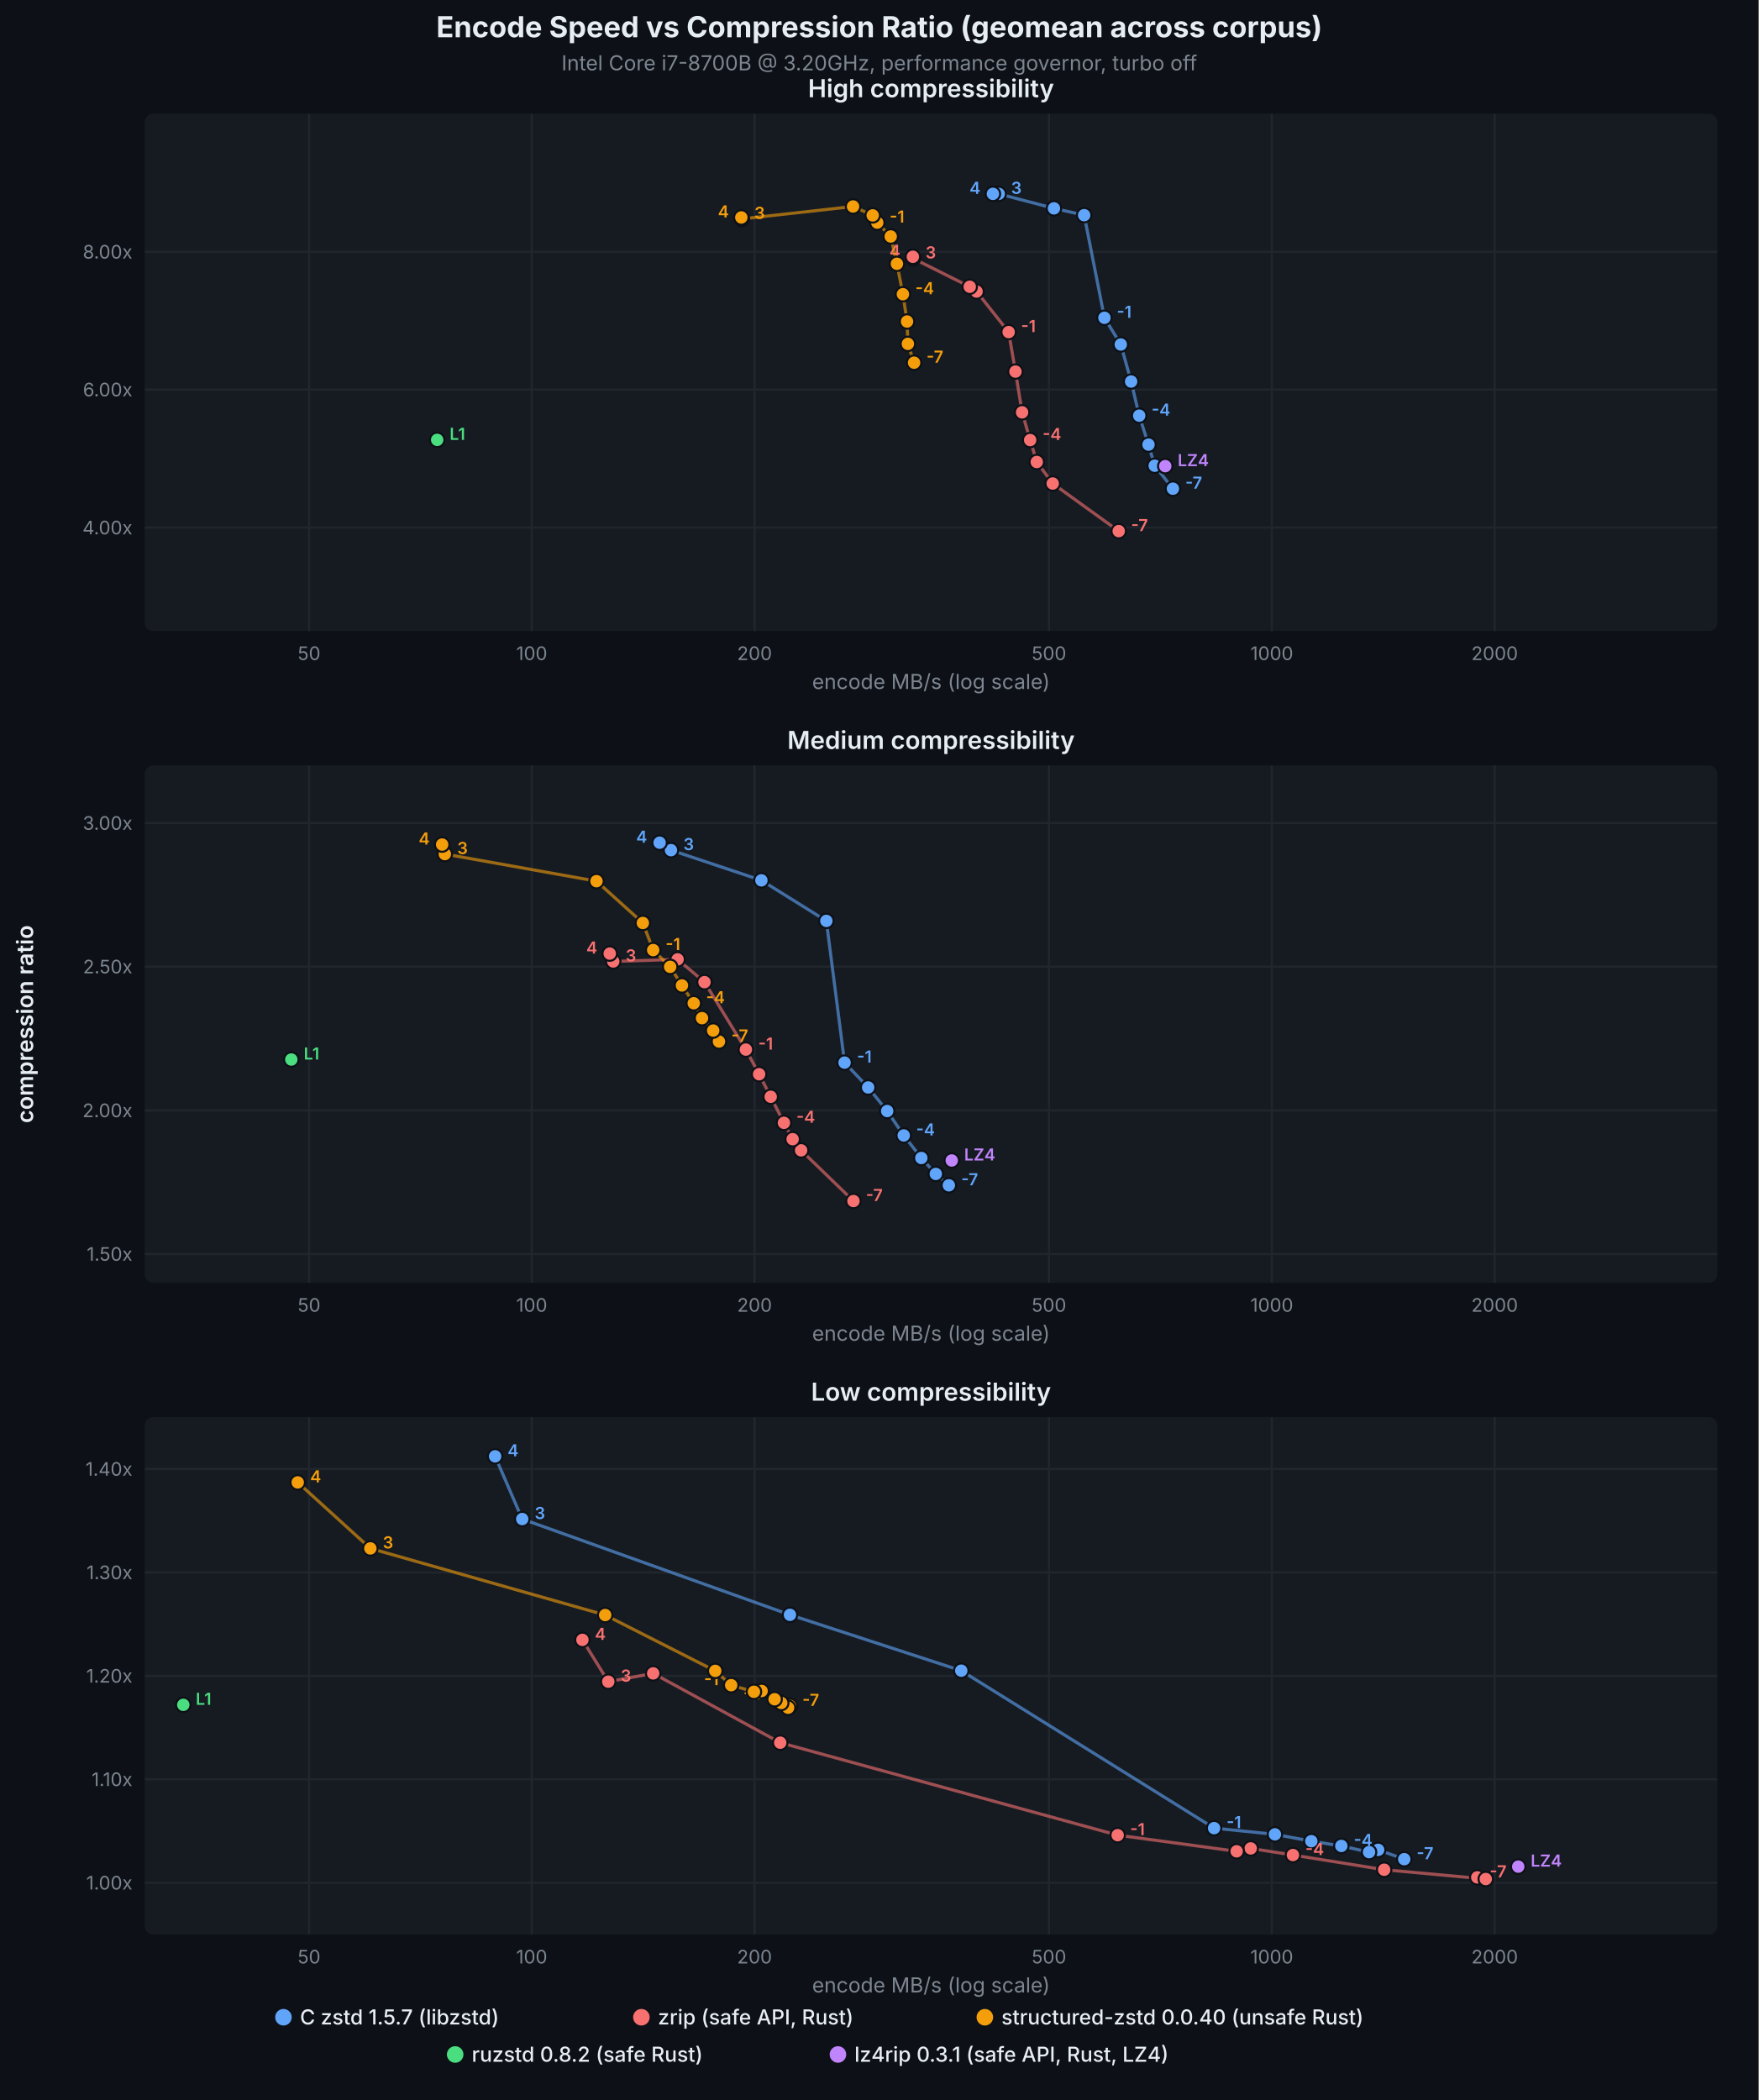
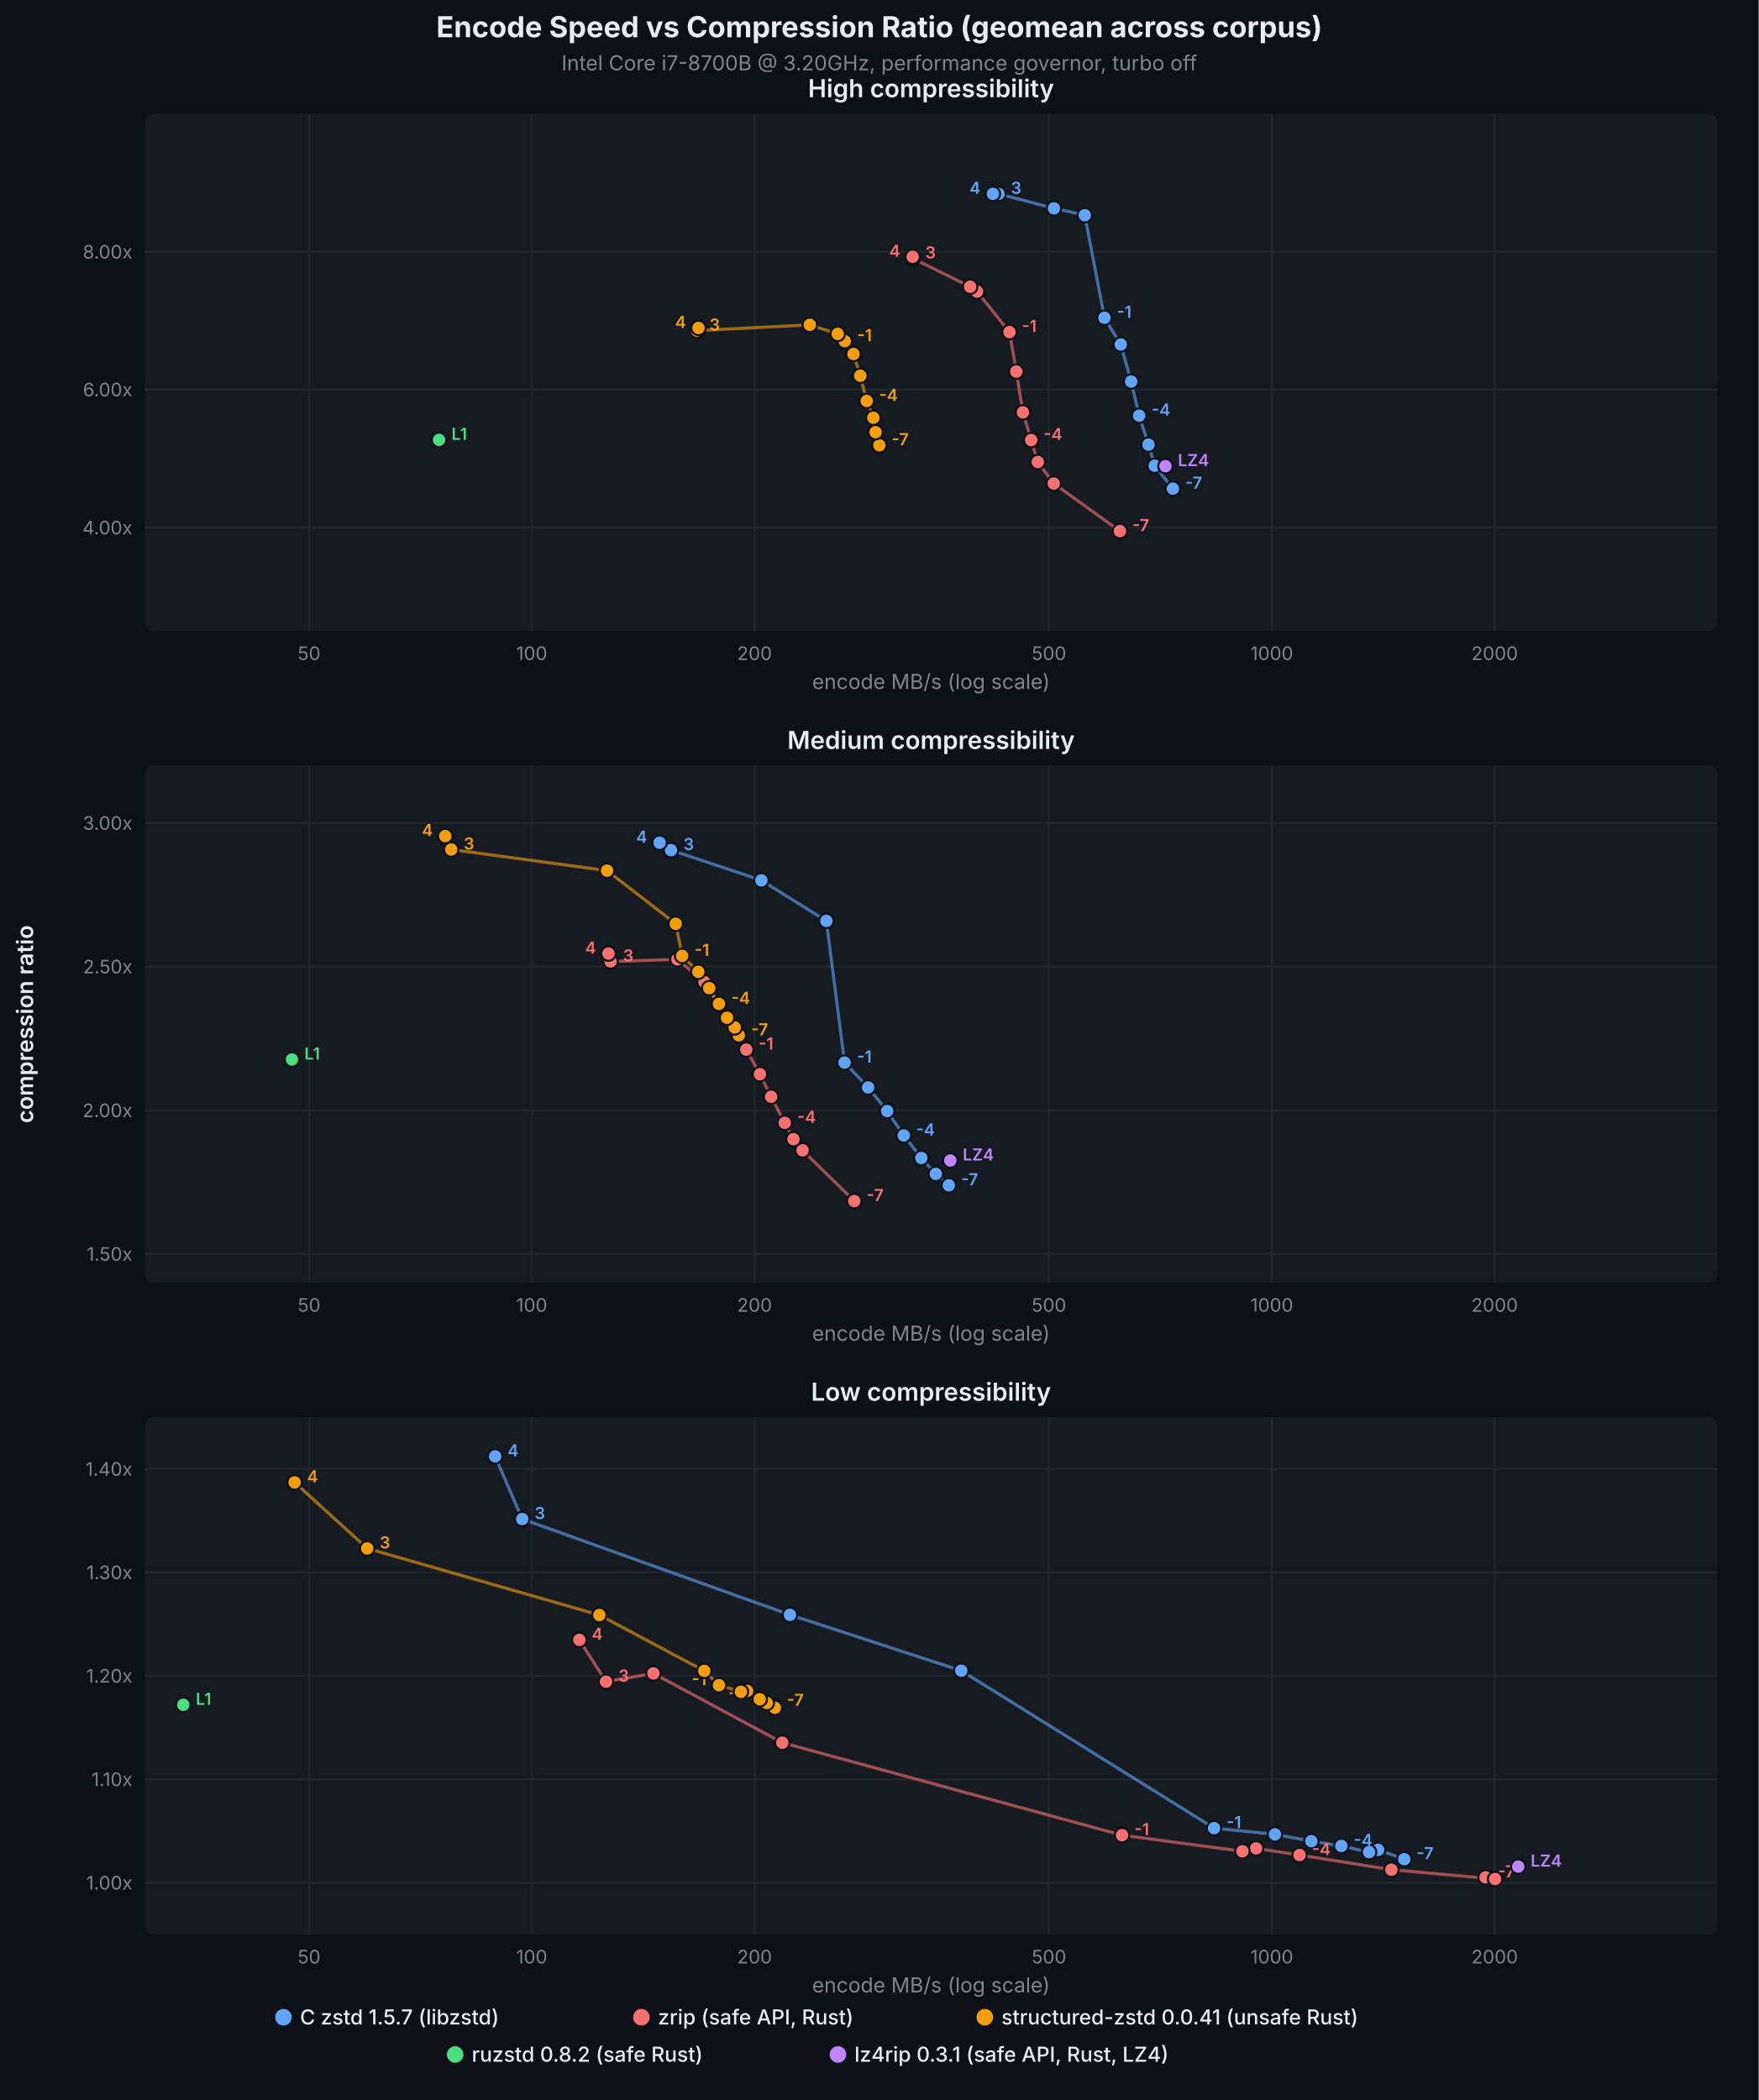
<svg xmlns="http://www.w3.org/2000/svg" viewBox="0 0 850 1015" font-family="system-ui, -apple-system, sans-serif">
  <rect width="850" height="1015" fill="#0d1117" />
  <text x="425.0" y="18" text-anchor="middle" fill="#e6edf3" font-size="14" font-weight="700">Encode Speed vs Compression Ratio (geomean across corpus)</text>
  <text x="425.0" y="34" text-anchor="middle" fill="#7d8590" font-size="10">Intel Core i7-8700B @ 3.20GHz, performance governor, turbo off</text>
  <rect x="70" y="55" width="760" height="250" fill="#161b22" rx="4" />
  <text x="450.0" y="47" text-anchor="middle" fill="#e6edf3" font-size="12" font-weight="600">High compressibility</text>
  <line x1="70" y1="255.0" x2="830" y2="255.0" stroke="#21262d" stroke-width="1" />
  <text x="64" y="255.0" text-anchor="end" dominant-baseline="middle" fill="#7d8590" font-size="9">4.00x</text>
  <line x1="70" y1="188.3" x2="830" y2="188.3" stroke="#21262d" stroke-width="1" />
  <text x="64" y="188.3" text-anchor="end" dominant-baseline="middle" fill="#7d8590" font-size="9">6.00x</text>
  <line x1="70" y1="121.7" x2="830" y2="121.7" stroke="#21262d" stroke-width="1" />
  <text x="64" y="121.7" text-anchor="end" dominant-baseline="middle" fill="#7d8590" font-size="9">8.00x</text>
  <line x1="149.4" y1="55" x2="149.4" y2="305" stroke="#21262d" stroke-width="1" />
  <text x="149.4" y="319" text-anchor="middle" fill="#7d8590" font-size="9">50</text>
  <line x1="257.0" y1="55" x2="257.0" y2="305" stroke="#21262d" stroke-width="1" />
  <text x="257.0" y="319" text-anchor="middle" fill="#7d8590" font-size="9">100</text>
  <line x1="364.7" y1="55" x2="364.7" y2="305" stroke="#21262d" stroke-width="1" />
  <text x="364.7" y="319" text-anchor="middle" fill="#7d8590" font-size="9">200</text>
  <line x1="507.0" y1="55" x2="507.0" y2="305" stroke="#21262d" stroke-width="1" />
  <text x="507.0" y="319" text-anchor="middle" fill="#7d8590" font-size="9">500</text>
  <line x1="614.7" y1="55" x2="614.7" y2="305" stroke="#21262d" stroke-width="1" />
  <text x="614.7" y="319" text-anchor="middle" fill="#7d8590" font-size="9">1000</text>
  <line x1="722.4" y1="55" x2="722.4" y2="305" stroke="#21262d" stroke-width="1" />
  <text x="722.4" y="319" text-anchor="middle" fill="#7d8590" font-size="9">2000</text>
  <text x="450.0" y="333" text-anchor="middle" fill="#7d8590" font-size="10">encode MB/s (log scale)</text>
-   <path d="M566.9,236.2L558.1,225.1L555.1,214.9L550.6,200.9L546.7,184.4L541.7,166.5L533.8,153.6L524.0,104.0L509.4,100.7L482.7,93.7L479.9,93.7" fill="none" stroke="#60a5fa" stroke-width="1.5" stroke-opacity="0.6" />
+   <path d="M566.9,236.2L558.1,225.1L555.1,214.9L550.6,200.9L546.7,184.4L541.7,166.5L533.8,153.6L524.3,104.0L509.4,100.7L482.6,93.7L479.9,93.7" fill="none" stroke="#60a5fa" stroke-width="1.5" stroke-opacity="0.6" />
  <circle cx="566.9" cy="236.2" r="3.5" fill="#60a5fa" stroke="#0d1117" stroke-width="1" />
  <text x="572.9" y="236.2" text-anchor="start" fill="#60a5fa" font-size="8" font-weight="600">-7</text>
  <circle cx="558.1" cy="225.1" r="3.5" fill="#60a5fa" stroke="#0d1117" stroke-width="1" />
  <circle cx="555.1" cy="214.9" r="3.5" fill="#60a5fa" stroke="#0d1117" stroke-width="1" />
  <circle cx="550.6" cy="200.9" r="3.5" fill="#60a5fa" stroke="#0d1117" stroke-width="1" />
  <text x="556.6" y="200.9" text-anchor="start" fill="#60a5fa" font-size="8" font-weight="600">-4</text>
  <circle cx="546.7" cy="184.4" r="3.5" fill="#60a5fa" stroke="#0d1117" stroke-width="1" />
  <circle cx="541.7" cy="166.5" r="3.5" fill="#60a5fa" stroke="#0d1117" stroke-width="1" />
  <circle cx="533.8" cy="153.6" r="3.5" fill="#60a5fa" stroke="#0d1117" stroke-width="1" />
  <text x="539.8" y="153.6" text-anchor="start" fill="#60a5fa" font-size="8" font-weight="600">-1</text>
-   <circle cx="524.0" cy="104.0" r="3.5" fill="#60a5fa" stroke="#0d1117" stroke-width="1" />
+   <circle cx="524.3" cy="104.0" r="3.5" fill="#60a5fa" stroke="#0d1117" stroke-width="1" />
  <circle cx="509.4" cy="100.7" r="3.5" fill="#60a5fa" stroke="#0d1117" stroke-width="1" />
-   <circle cx="482.7" cy="93.7" r="3.5" fill="#60a5fa" stroke="#0d1117" stroke-width="1" />
-   <text x="488.7" y="93.7" text-anchor="start" fill="#60a5fa" font-size="8" font-weight="600">3</text>
+   <circle cx="482.6" cy="93.7" r="3.5" fill="#60a5fa" stroke="#0d1117" stroke-width="1" />
+   <text x="488.6" y="93.7" text-anchor="start" fill="#60a5fa" font-size="8" font-weight="600">3</text>
  <circle cx="479.9" cy="93.7" r="3.5" fill="#60a5fa" stroke="#0d1117" stroke-width="1" />
  <text x="473.9" y="93.7" text-anchor="end" fill="#60a5fa" font-size="8" font-weight="600">4</text>
-   <path d="M540.7,256.7L508.8,233.7L501.1,223.3L497.9,212.7L494.0,199.3L490.8,179.6L487.5,160.5L472.0,140.9L468.7,138.6L441.3,124.9L441.2,124.1" fill="none" stroke="#f87171" stroke-width="1.5" stroke-opacity="0.6" />
-   <circle cx="540.7" cy="256.7" r="3.5" fill="#f87171" stroke="#0d1117" stroke-width="1" />
-   <text x="546.7" y="256.7" text-anchor="start" fill="#f87171" font-size="8" font-weight="600">-7</text>
-   <circle cx="508.8" cy="233.7" r="3.5" fill="#f87171" stroke="#0d1117" stroke-width="1" />
-   <circle cx="501.1" cy="223.3" r="3.5" fill="#f87171" stroke="#0d1117" stroke-width="1" />
-   <circle cx="497.9" cy="212.7" r="3.5" fill="#f87171" stroke="#0d1117" stroke-width="1" />
-   <text x="503.9" y="212.7" text-anchor="start" fill="#f87171" font-size="8" font-weight="600">-4</text>
-   <circle cx="494.0" cy="199.3" r="3.5" fill="#f87171" stroke="#0d1117" stroke-width="1" />
-   <circle cx="490.8" cy="179.6" r="3.5" fill="#f87171" stroke="#0d1117" stroke-width="1" />
-   <circle cx="487.5" cy="160.5" r="3.5" fill="#f87171" stroke="#0d1117" stroke-width="1" />
-   <text x="493.5" y="160.5" text-anchor="start" fill="#f87171" font-size="8" font-weight="600">-1</text>
-   <circle cx="472.0" cy="140.9" r="3.5" fill="#f87171" stroke="#0d1117" stroke-width="1" />
-   <circle cx="468.7" cy="138.6" r="3.5" fill="#f87171" stroke="#0d1117" stroke-width="1" />
-   <circle cx="441.3" cy="124.9" r="3.5" fill="#f87171" stroke="#0d1117" stroke-width="1" />
-   <text x="447.3" y="124.9" text-anchor="start" fill="#f87171" font-size="8" font-weight="600">3</text>
-   <circle cx="441.2" cy="124.1" r="3.5" fill="#f87171" stroke="#0d1117" stroke-width="1" />
-   <text x="435.2" y="124.1" text-anchor="end" fill="#f87171" font-size="8" font-weight="600">4</text>
-   <path d="M441.8,175.3L438.8,166.2L438.4,155.4L436.4,142.2L433.5,127.5L430.5,114.3L424.0,107.6L421.8,104.1L412.3,99.8L358.6,105.8L358.3,105.1" fill="none" stroke="#f59e0b" stroke-width="1.5" stroke-opacity="0.6" />
-   <circle cx="441.8" cy="175.3" r="3.5" fill="#f59e0b" stroke="#0d1117" stroke-width="1" />
-   <text x="447.8" y="175.3" text-anchor="start" fill="#f59e0b" font-size="8" font-weight="600">-7</text>
-   <circle cx="438.8" cy="166.2" r="3.5" fill="#f59e0b" stroke="#0d1117" stroke-width="1" />
-   <circle cx="438.4" cy="155.4" r="3.5" fill="#f59e0b" stroke="#0d1117" stroke-width="1" />
-   <circle cx="436.4" cy="142.2" r="3.5" fill="#f59e0b" stroke="#0d1117" stroke-width="1" />
-   <text x="442.4" y="142.2" text-anchor="start" fill="#f59e0b" font-size="8" font-weight="600">-4</text>
-   <circle cx="433.5" cy="127.5" r="3.5" fill="#f59e0b" stroke="#0d1117" stroke-width="1" />
-   <circle cx="430.5" cy="114.3" r="3.5" fill="#f59e0b" stroke="#0d1117" stroke-width="1" />
-   <circle cx="424.0" cy="107.6" r="3.5" fill="#f59e0b" stroke="#0d1117" stroke-width="1" />
-   <text x="430.0" y="107.6" text-anchor="start" fill="#f59e0b" font-size="8" font-weight="600">-1</text>
-   <circle cx="421.8" cy="104.1" r="3.5" fill="#f59e0b" stroke="#0d1117" stroke-width="1" />
-   <circle cx="412.3" cy="99.8" r="3.5" fill="#f59e0b" stroke="#0d1117" stroke-width="1" />
-   <circle cx="358.6" cy="105.8" r="3.5" fill="#f59e0b" stroke="#0d1117" stroke-width="1" />
-   <text x="364.6" y="105.8" text-anchor="start" fill="#f59e0b" font-size="8" font-weight="600">3</text>
-   <circle cx="358.3" cy="105.1" r="3.5" fill="#f59e0b" stroke="#0d1117" stroke-width="1" />
-   <text x="352.3" y="105.1" text-anchor="end" fill="#f59e0b" font-size="8" font-weight="600">4</text>
-   <circle cx="211.3" cy="212.6" r="3.5" fill="#4ade80" stroke="#0d1117" stroke-width="1" />
-   <text x="217.3" y="212.6" text-anchor="start" fill="#4ade80" font-size="8" font-weight="600">L1</text>
-   <circle cx="563.2" cy="225.3" r="3.5" fill="#c084fc" stroke="#0d1117" stroke-width="1" />
-   <text x="569.2" y="225.3" text-anchor="start" fill="#c084fc" font-size="8" font-weight="600">LZ4</text>
+   <path d="M541.3,256.7L509.3,233.7L501.6,223.3L498.4,212.7L494.4,199.3L491.2,179.6L487.9,160.5L472.2,140.9L468.9,138.6L441.2,124.9L441.1,124.1" fill="none" stroke="#f87171" stroke-width="1.5" stroke-opacity="0.6" />
+   <circle cx="541.3" cy="256.7" r="3.5" fill="#f87171" stroke="#0d1117" stroke-width="1" />
+   <text x="547.3" y="256.7" text-anchor="start" fill="#f87171" font-size="8" font-weight="600">-7</text>
+   <circle cx="509.3" cy="233.7" r="3.5" fill="#f87171" stroke="#0d1117" stroke-width="1" />
+   <circle cx="501.6" cy="223.3" r="3.5" fill="#f87171" stroke="#0d1117" stroke-width="1" />
+   <circle cx="498.4" cy="212.7" r="3.5" fill="#f87171" stroke="#0d1117" stroke-width="1" />
+   <text x="504.4" y="212.7" text-anchor="start" fill="#f87171" font-size="8" font-weight="600">-4</text>
+   <circle cx="494.4" cy="199.3" r="3.5" fill="#f87171" stroke="#0d1117" stroke-width="1" />
+   <circle cx="491.2" cy="179.6" r="3.5" fill="#f87171" stroke="#0d1117" stroke-width="1" />
+   <circle cx="487.9" cy="160.5" r="3.5" fill="#f87171" stroke="#0d1117" stroke-width="1" />
+   <text x="493.9" y="160.5" text-anchor="start" fill="#f87171" font-size="8" font-weight="600">-1</text>
+   <circle cx="472.2" cy="140.9" r="3.5" fill="#f87171" stroke="#0d1117" stroke-width="1" />
+   <circle cx="468.9" cy="138.6" r="3.5" fill="#f87171" stroke="#0d1117" stroke-width="1" />
+   <circle cx="441.2" cy="124.9" r="3.5" fill="#f87171" stroke="#0d1117" stroke-width="1" />
+   <text x="447.2" y="124.9" text-anchor="start" fill="#f87171" font-size="8" font-weight="600">3</text>
+   <circle cx="441.1" cy="124.1" r="3.5" fill="#f87171" stroke="#0d1117" stroke-width="1" />
+   <text x="435.1" y="124.1" text-anchor="end" fill="#f87171" font-size="8" font-weight="600">4</text>
+   <path d="M425.0,215.2L423.2,208.9L422.1,201.9L418.9,193.8L415.8,181.6L412.5,171.1L408.3,164.9L404.9,161.4L391.4,157.0L336.9,159.8L337.6,158.5" fill="none" stroke="#f59e0b" stroke-width="1.5" stroke-opacity="0.6" />
+   <circle cx="425.0" cy="215.2" r="3.5" fill="#f59e0b" stroke="#0d1117" stroke-width="1" />
+   <text x="431.0" y="215.2" text-anchor="start" fill="#f59e0b" font-size="8" font-weight="600">-7</text>
+   <circle cx="423.2" cy="208.9" r="3.5" fill="#f59e0b" stroke="#0d1117" stroke-width="1" />
+   <circle cx="422.1" cy="201.9" r="3.5" fill="#f59e0b" stroke="#0d1117" stroke-width="1" />
+   <circle cx="418.9" cy="193.8" r="3.5" fill="#f59e0b" stroke="#0d1117" stroke-width="1" />
+   <text x="424.9" y="193.8" text-anchor="start" fill="#f59e0b" font-size="8" font-weight="600">-4</text>
+   <circle cx="415.8" cy="181.6" r="3.5" fill="#f59e0b" stroke="#0d1117" stroke-width="1" />
+   <circle cx="412.5" cy="171.1" r="3.5" fill="#f59e0b" stroke="#0d1117" stroke-width="1" />
+   <circle cx="408.3" cy="164.9" r="3.5" fill="#f59e0b" stroke="#0d1117" stroke-width="1" />
+   <text x="414.3" y="164.9" text-anchor="start" fill="#f59e0b" font-size="8" font-weight="600">-1</text>
+   <circle cx="404.9" cy="161.4" r="3.5" fill="#f59e0b" stroke="#0d1117" stroke-width="1" />
+   <circle cx="391.4" cy="157.0" r="3.5" fill="#f59e0b" stroke="#0d1117" stroke-width="1" />
+   <circle cx="336.9" cy="159.8" r="3.5" fill="#f59e0b" stroke="#0d1117" stroke-width="1" />
+   <text x="342.9" y="159.8" text-anchor="start" fill="#f59e0b" font-size="8" font-weight="600">3</text>
+   <circle cx="337.6" cy="158.5" r="3.5" fill="#f59e0b" stroke="#0d1117" stroke-width="1" />
+   <text x="331.6" y="158.5" text-anchor="end" fill="#f59e0b" font-size="8" font-weight="600">4</text>
+   <circle cx="212.2" cy="212.6" r="3.5" fill="#4ade80" stroke="#0d1117" stroke-width="1" />
+   <text x="218.2" y="212.6" text-anchor="start" fill="#4ade80" font-size="8" font-weight="600">L1</text>
+   <circle cx="563.3" cy="225.3" r="3.5" fill="#c084fc" stroke="#0d1117" stroke-width="1" />
+   <text x="569.3" y="225.3" text-anchor="start" fill="#c084fc" font-size="8" font-weight="600">LZ4</text>
  <rect x="70" y="370" width="760" height="250" fill="#161b22" rx="4" />
  <text x="450.0" y="362" text-anchor="middle" fill="#e6edf3" font-size="12" font-weight="600">Medium compressibility</text>
  <line x1="70" y1="606.1" x2="830" y2="606.1" stroke="#21262d" stroke-width="1" />
  <text x="64" y="606.1" text-anchor="end" dominant-baseline="middle" fill="#7d8590" font-size="9">1.50x</text>
  <line x1="70" y1="536.7" x2="830" y2="536.7" stroke="#21262d" stroke-width="1" />
  <text x="64" y="536.7" text-anchor="end" dominant-baseline="middle" fill="#7d8590" font-size="9">2.00x</text>
  <line x1="70" y1="467.2" x2="830" y2="467.2" stroke="#21262d" stroke-width="1" />
  <text x="64" y="467.2" text-anchor="end" dominant-baseline="middle" fill="#7d8590" font-size="9">2.50x</text>
  <line x1="70" y1="397.8" x2="830" y2="397.8" stroke="#21262d" stroke-width="1" />
  <text x="64" y="397.8" text-anchor="end" dominant-baseline="middle" fill="#7d8590" font-size="9">3.00x</text>
  <line x1="149.4" y1="370" x2="149.4" y2="620" stroke="#21262d" stroke-width="1" />
  <text x="149.4" y="634" text-anchor="middle" fill="#7d8590" font-size="9">50</text>
  <line x1="257.0" y1="370" x2="257.0" y2="620" stroke="#21262d" stroke-width="1" />
  <text x="257.0" y="634" text-anchor="middle" fill="#7d8590" font-size="9">100</text>
  <line x1="364.7" y1="370" x2="364.7" y2="620" stroke="#21262d" stroke-width="1" />
  <text x="364.7" y="634" text-anchor="middle" fill="#7d8590" font-size="9">200</text>
  <line x1="507.0" y1="370" x2="507.0" y2="620" stroke="#21262d" stroke-width="1" />
  <text x="507.0" y="634" text-anchor="middle" fill="#7d8590" font-size="9">500</text>
  <line x1="614.7" y1="370" x2="614.7" y2="620" stroke="#21262d" stroke-width="1" />
  <text x="614.7" y="634" text-anchor="middle" fill="#7d8590" font-size="9">1000</text>
  <line x1="722.4" y1="370" x2="722.4" y2="620" stroke="#21262d" stroke-width="1" />
  <text x="722.4" y="634" text-anchor="middle" fill="#7d8590" font-size="9">2000</text>
  <text x="450.0" y="648" text-anchor="middle" fill="#7d8590" font-size="10">encode MB/s (log scale)</text>
  <path d="M458.6,572.9L452.3,567.4L445.3,559.7L436.8,548.8L428.8,537.0L419.6,525.6L408.2,513.6L399.4,445.1L368.0,425.5L324.3,410.9L318.8,407.3" fill="none" stroke="#60a5fa" stroke-width="1.5" stroke-opacity="0.6" />
  <circle cx="458.6" cy="572.9" r="3.5" fill="#60a5fa" stroke="#0d1117" stroke-width="1" />
  <text x="464.6" y="572.9" text-anchor="start" fill="#60a5fa" font-size="8" font-weight="600">-7</text>
  <circle cx="452.3" cy="567.4" r="3.5" fill="#60a5fa" stroke="#0d1117" stroke-width="1" />
  <circle cx="445.3" cy="559.7" r="3.5" fill="#60a5fa" stroke="#0d1117" stroke-width="1" />
  <circle cx="436.8" cy="548.8" r="3.5" fill="#60a5fa" stroke="#0d1117" stroke-width="1" />
  <text x="442.8" y="548.8" text-anchor="start" fill="#60a5fa" font-size="8" font-weight="600">-4</text>
  <circle cx="428.8" cy="537.0" r="3.5" fill="#60a5fa" stroke="#0d1117" stroke-width="1" />
  <circle cx="419.6" cy="525.6" r="3.5" fill="#60a5fa" stroke="#0d1117" stroke-width="1" />
  <circle cx="408.2" cy="513.6" r="3.5" fill="#60a5fa" stroke="#0d1117" stroke-width="1" />
  <text x="414.2" y="513.6" text-anchor="start" fill="#60a5fa" font-size="8" font-weight="600">-1</text>
  <circle cx="399.4" cy="445.1" r="3.5" fill="#60a5fa" stroke="#0d1117" stroke-width="1" />
  <circle cx="368.0" cy="425.5" r="3.5" fill="#60a5fa" stroke="#0d1117" stroke-width="1" />
  <circle cx="324.3" cy="410.9" r="3.5" fill="#60a5fa" stroke="#0d1117" stroke-width="1" />
  <text x="330.3" y="410.9" text-anchor="start" fill="#60a5fa" font-size="8" font-weight="600">3</text>
  <circle cx="318.8" cy="407.3" r="3.5" fill="#60a5fa" stroke="#0d1117" stroke-width="1" />
  <text x="312.8" y="407.3" text-anchor="end" fill="#60a5fa" font-size="8" font-weight="600">4</text>
-   <path d="M412.5,580.5L387.2,556.0L383.1,550.6L378.9,542.7L372.5,530.1L366.9,519.2L360.5,507.3L340.5,474.7L327.5,463.7L296.4,464.7L294.7,460.9" fill="none" stroke="#f87171" stroke-width="1.5" stroke-opacity="0.6" />
-   <circle cx="412.5" cy="580.5" r="3.5" fill="#f87171" stroke="#0d1117" stroke-width="1" />
-   <text x="418.5" y="580.5" text-anchor="start" fill="#f87171" font-size="8" font-weight="600">-7</text>
-   <circle cx="387.2" cy="556.0" r="3.5" fill="#f87171" stroke="#0d1117" stroke-width="1" />
-   <circle cx="383.1" cy="550.6" r="3.5" fill="#f87171" stroke="#0d1117" stroke-width="1" />
-   <circle cx="378.9" cy="542.7" r="3.5" fill="#f87171" stroke="#0d1117" stroke-width="1" />
-   <text x="384.9" y="542.7" text-anchor="start" fill="#f87171" font-size="8" font-weight="600">-4</text>
-   <circle cx="372.5" cy="530.1" r="3.5" fill="#f87171" stroke="#0d1117" stroke-width="1" />
-   <circle cx="366.9" cy="519.2" r="3.5" fill="#f87171" stroke="#0d1117" stroke-width="1" />
-   <circle cx="360.5" cy="507.3" r="3.5" fill="#f87171" stroke="#0d1117" stroke-width="1" />
-   <text x="366.5" y="507.3" text-anchor="start" fill="#f87171" font-size="8" font-weight="600">-1</text>
+   <path d="M412.9,580.5L387.9,556.0L383.5,550.6L379.3,542.7L372.7,530.1L367.3,519.2L360.7,507.3L340.5,474.7L327.4,463.7L295.1,464.7L294.1,460.9" fill="none" stroke="#f87171" stroke-width="1.5" stroke-opacity="0.6" />
+   <circle cx="412.9" cy="580.5" r="3.5" fill="#f87171" stroke="#0d1117" stroke-width="1" />
+   <text x="418.9" y="580.5" text-anchor="start" fill="#f87171" font-size="8" font-weight="600">-7</text>
+   <circle cx="387.9" cy="556.0" r="3.5" fill="#f87171" stroke="#0d1117" stroke-width="1" />
+   <circle cx="383.5" cy="550.6" r="3.5" fill="#f87171" stroke="#0d1117" stroke-width="1" />
+   <circle cx="379.3" cy="542.7" r="3.5" fill="#f87171" stroke="#0d1117" stroke-width="1" />
+   <text x="385.3" y="542.7" text-anchor="start" fill="#f87171" font-size="8" font-weight="600">-4</text>
+   <circle cx="372.7" cy="530.1" r="3.5" fill="#f87171" stroke="#0d1117" stroke-width="1" />
+   <circle cx="367.3" cy="519.2" r="3.5" fill="#f87171" stroke="#0d1117" stroke-width="1" />
+   <circle cx="360.7" cy="507.3" r="3.5" fill="#f87171" stroke="#0d1117" stroke-width="1" />
+   <text x="366.7" y="507.3" text-anchor="start" fill="#f87171" font-size="8" font-weight="600">-1</text>
  <circle cx="340.5" cy="474.7" r="3.5" fill="#f87171" stroke="#0d1117" stroke-width="1" />
-   <circle cx="327.5" cy="463.7" r="3.5" fill="#f87171" stroke="#0d1117" stroke-width="1" />
-   <circle cx="296.4" cy="464.7" r="3.5" fill="#f87171" stroke="#0d1117" stroke-width="1" />
-   <text x="302.4" y="464.7" text-anchor="start" fill="#f87171" font-size="8" font-weight="600">3</text>
-   <circle cx="294.7" cy="460.9" r="3.5" fill="#f87171" stroke="#0d1117" stroke-width="1" />
-   <text x="288.7" y="460.9" text-anchor="end" fill="#f87171" font-size="8" font-weight="600">4</text>
-   <path d="M347.5,503.4L344.7,498.1L339.3,492.1L335.3,484.9L329.6,476.3L323.9,467.3L315.7,459.2L310.7,446.1L288.3,425.9L215.0,412.8L213.7,408.2" fill="none" stroke="#f59e0b" stroke-width="1.5" stroke-opacity="0.6" />
-   <circle cx="347.5" cy="503.4" r="3.5" fill="#f59e0b" stroke="#0d1117" stroke-width="1" />
-   <text x="353.5" y="503.4" text-anchor="start" fill="#f59e0b" font-size="8" font-weight="600">-7</text>
-   <circle cx="344.7" cy="498.1" r="3.5" fill="#f59e0b" stroke="#0d1117" stroke-width="1" />
-   <circle cx="339.3" cy="492.1" r="3.5" fill="#f59e0b" stroke="#0d1117" stroke-width="1" />
-   <circle cx="335.3" cy="484.9" r="3.5" fill="#f59e0b" stroke="#0d1117" stroke-width="1" />
-   <text x="341.3" y="484.9" text-anchor="start" fill="#f59e0b" font-size="8" font-weight="600">-4</text>
-   <circle cx="329.6" cy="476.3" r="3.5" fill="#f59e0b" stroke="#0d1117" stroke-width="1" />
-   <circle cx="323.9" cy="467.3" r="3.5" fill="#f59e0b" stroke="#0d1117" stroke-width="1" />
-   <circle cx="315.7" cy="459.2" r="3.5" fill="#f59e0b" stroke="#0d1117" stroke-width="1" />
-   <text x="321.7" y="459.2" text-anchor="start" fill="#f59e0b" font-size="8" font-weight="600">-1</text>
-   <circle cx="310.7" cy="446.1" r="3.5" fill="#f59e0b" stroke="#0d1117" stroke-width="1" />
-   <circle cx="288.3" cy="425.9" r="3.5" fill="#f59e0b" stroke="#0d1117" stroke-width="1" />
-   <circle cx="215.0" cy="412.8" r="3.5" fill="#f59e0b" stroke="#0d1117" stroke-width="1" />
-   <text x="221.0" y="412.8" text-anchor="start" fill="#f59e0b" font-size="8" font-weight="600">3</text>
-   <circle cx="213.7" cy="408.2" r="3.5" fill="#f59e0b" stroke="#0d1117" stroke-width="1" />
-   <text x="207.7" y="408.2" text-anchor="end" fill="#f59e0b" font-size="8" font-weight="600">4</text>
-   <circle cx="140.8" cy="512.1" r="3.5" fill="#4ade80" stroke="#0d1117" stroke-width="1" />
-   <text x="146.8" y="512.1" text-anchor="start" fill="#4ade80" font-size="8" font-weight="600">L1</text>
-   <circle cx="460.0" cy="560.9" r="3.5" fill="#c084fc" stroke="#0d1117" stroke-width="1" />
-   <text x="466.0" y="560.9" text-anchor="start" fill="#c084fc" font-size="8" font-weight="600">LZ4</text>
+   <circle cx="327.4" cy="463.7" r="3.5" fill="#f87171" stroke="#0d1117" stroke-width="1" />
+   <circle cx="295.1" cy="464.7" r="3.5" fill="#f87171" stroke="#0d1117" stroke-width="1" />
+   <text x="301.1" y="464.7" text-anchor="start" fill="#f87171" font-size="8" font-weight="600">3</text>
+   <circle cx="294.1" cy="460.9" r="3.5" fill="#f87171" stroke="#0d1117" stroke-width="1" />
+   <text x="288.1" y="460.9" text-anchor="end" fill="#f87171" font-size="8" font-weight="600">4</text>
+   <path d="M357.1,500.4L355.1,496.6L351.4,491.9L347.5,485.2L342.8,477.6L337.5,469.7L329.7,462.0L326.6,446.5L293.4,420.8L218.1,410.6L215.2,404.1" fill="none" stroke="#f59e0b" stroke-width="1.5" stroke-opacity="0.6" />
+   <circle cx="357.1" cy="500.4" r="3.5" fill="#f59e0b" stroke="#0d1117" stroke-width="1" />
+   <text x="363.1" y="500.4" text-anchor="start" fill="#f59e0b" font-size="8" font-weight="600">-7</text>
+   <circle cx="355.1" cy="496.6" r="3.5" fill="#f59e0b" stroke="#0d1117" stroke-width="1" />
+   <circle cx="351.4" cy="491.9" r="3.5" fill="#f59e0b" stroke="#0d1117" stroke-width="1" />
+   <circle cx="347.5" cy="485.2" r="3.5" fill="#f59e0b" stroke="#0d1117" stroke-width="1" />
+   <text x="353.5" y="485.2" text-anchor="start" fill="#f59e0b" font-size="8" font-weight="600">-4</text>
+   <circle cx="342.8" cy="477.6" r="3.5" fill="#f59e0b" stroke="#0d1117" stroke-width="1" />
+   <circle cx="337.5" cy="469.7" r="3.5" fill="#f59e0b" stroke="#0d1117" stroke-width="1" />
+   <circle cx="329.7" cy="462.0" r="3.5" fill="#f59e0b" stroke="#0d1117" stroke-width="1" />
+   <text x="335.7" y="462.0" text-anchor="start" fill="#f59e0b" font-size="8" font-weight="600">-1</text>
+   <circle cx="326.6" cy="446.5" r="3.5" fill="#f59e0b" stroke="#0d1117" stroke-width="1" />
+   <circle cx="293.4" cy="420.8" r="3.5" fill="#f59e0b" stroke="#0d1117" stroke-width="1" />
+   <circle cx="218.1" cy="410.6" r="3.5" fill="#f59e0b" stroke="#0d1117" stroke-width="1" />
+   <text x="224.1" y="410.6" text-anchor="start" fill="#f59e0b" font-size="8" font-weight="600">3</text>
+   <circle cx="215.2" cy="404.1" r="3.5" fill="#f59e0b" stroke="#0d1117" stroke-width="1" />
+   <text x="209.2" y="404.1" text-anchor="end" fill="#f59e0b" font-size="8" font-weight="600">4</text>
+   <circle cx="141.1" cy="512.1" r="3.5" fill="#4ade80" stroke="#0d1117" stroke-width="1" />
+   <text x="147.1" y="512.1" text-anchor="start" fill="#4ade80" font-size="8" font-weight="600">L1</text>
+   <circle cx="459.3" cy="560.9" r="3.5" fill="#c084fc" stroke="#0d1117" stroke-width="1" />
+   <text x="465.3" y="560.9" text-anchor="start" fill="#c084fc" font-size="8" font-weight="600">LZ4</text>
  <rect x="70" y="685" width="760" height="250" fill="#161b22" rx="4" />
  <text x="450.0" y="677" text-anchor="middle" fill="#e6edf3" font-size="12" font-weight="600">Low compressibility</text>
  <line x1="70" y1="910.0" x2="830" y2="910.0" stroke="#21262d" stroke-width="1" />
  <text x="64" y="910.0" text-anchor="end" dominant-baseline="middle" fill="#7d8590" font-size="9">1.00x</text>
  <line x1="70" y1="860.0" x2="830" y2="860.0" stroke="#21262d" stroke-width="1" />
  <text x="64" y="860.0" text-anchor="end" dominant-baseline="middle" fill="#7d8590" font-size="9">1.10x</text>
  <line x1="70" y1="810.0" x2="830" y2="810.0" stroke="#21262d" stroke-width="1" />
  <text x="64" y="810.0" text-anchor="end" dominant-baseline="middle" fill="#7d8590" font-size="9">1.20x</text>
  <line x1="70" y1="760.0" x2="830" y2="760.0" stroke="#21262d" stroke-width="1" />
  <text x="64" y="760.0" text-anchor="end" dominant-baseline="middle" fill="#7d8590" font-size="9">1.30x</text>
  <line x1="70" y1="710.0" x2="830" y2="710.0" stroke="#21262d" stroke-width="1" />
  <text x="64" y="710.0" text-anchor="end" dominant-baseline="middle" fill="#7d8590" font-size="9">1.40x</text>
  <line x1="149.4" y1="685" x2="149.4" y2="935" stroke="#21262d" stroke-width="1" />
  <text x="149.4" y="949" text-anchor="middle" fill="#7d8590" font-size="9">50</text>
  <line x1="257.0" y1="685" x2="257.0" y2="935" stroke="#21262d" stroke-width="1" />
  <text x="257.0" y="949" text-anchor="middle" fill="#7d8590" font-size="9">100</text>
  <line x1="364.7" y1="685" x2="364.7" y2="935" stroke="#21262d" stroke-width="1" />
  <text x="364.7" y="949" text-anchor="middle" fill="#7d8590" font-size="9">200</text>
  <line x1="507.0" y1="685" x2="507.0" y2="935" stroke="#21262d" stroke-width="1" />
  <text x="507.0" y="949" text-anchor="middle" fill="#7d8590" font-size="9">500</text>
  <line x1="614.7" y1="685" x2="614.7" y2="935" stroke="#21262d" stroke-width="1" />
  <text x="614.7" y="949" text-anchor="middle" fill="#7d8590" font-size="9">1000</text>
  <line x1="722.4" y1="685" x2="722.4" y2="935" stroke="#21262d" stroke-width="1" />
  <text x="722.4" y="949" text-anchor="middle" fill="#7d8590" font-size="9">2000</text>
  <text x="450.0" y="963" text-anchor="middle" fill="#7d8590" font-size="10">encode MB/s (log scale)</text>
  <path d="M678.7,898.6L666.1,894.1L661.7,895.2L648.3,892.2L633.8,889.9L616.2,886.6L586.8,883.6L464.6,807.5L381.8,780.5L252.4,734.2L239.3,703.9" fill="none" stroke="#60a5fa" stroke-width="1.5" stroke-opacity="0.6" />
  <circle cx="678.7" cy="898.6" r="3.5" fill="#60a5fa" stroke="#0d1117" stroke-width="1" />
  <text x="684.7" y="898.6" text-anchor="start" fill="#60a5fa" font-size="8" font-weight="600">-7</text>
  <circle cx="666.1" cy="894.1" r="3.5" fill="#60a5fa" stroke="#0d1117" stroke-width="1" />
  <circle cx="661.7" cy="895.2" r="3.5" fill="#60a5fa" stroke="#0d1117" stroke-width="1" />
  <circle cx="648.3" cy="892.2" r="3.5" fill="#60a5fa" stroke="#0d1117" stroke-width="1" />
  <text x="654.3" y="892.2" text-anchor="start" fill="#60a5fa" font-size="8" font-weight="600">-4</text>
  <circle cx="633.8" cy="889.9" r="3.5" fill="#60a5fa" stroke="#0d1117" stroke-width="1" />
  <circle cx="616.2" cy="886.6" r="3.5" fill="#60a5fa" stroke="#0d1117" stroke-width="1" />
  <circle cx="586.8" cy="883.6" r="3.5" fill="#60a5fa" stroke="#0d1117" stroke-width="1" />
  <text x="592.8" y="883.6" text-anchor="start" fill="#60a5fa" font-size="8" font-weight="600">-1</text>
  <circle cx="464.6" cy="807.5" r="3.5" fill="#60a5fa" stroke="#0d1117" stroke-width="1" />
  <circle cx="381.8" cy="780.5" r="3.5" fill="#60a5fa" stroke="#0d1117" stroke-width="1" />
  <circle cx="252.4" cy="734.2" r="3.5" fill="#60a5fa" stroke="#0d1117" stroke-width="1" />
  <text x="258.4" y="734.2" text-anchor="start" fill="#60a5fa" font-size="8" font-weight="600">3</text>
  <circle cx="239.3" cy="703.9" r="3.5" fill="#60a5fa" stroke="#0d1117" stroke-width="1" />
  <text x="245.3" y="703.9" text-anchor="start" fill="#60a5fa" font-size="8" font-weight="600">4</text>
-   <path d="M714.0,907.4L718.1,908.2L669.0,903.7L624.9,896.6L604.5,893.4L597.7,894.8L540.2,887.0L377.1,842.3L315.7,808.8L294.0,812.8L281.5,792.6" fill="none" stroke="#f87171" stroke-width="1.5" stroke-opacity="0.6" />
-   <circle cx="714.0" cy="907.4" r="3.5" fill="#f87171" stroke="#0d1117" stroke-width="1" />
-   <text x="720.0" y="907.4" text-anchor="start" fill="#f87171" font-size="8" font-weight="600">-7</text>
-   <circle cx="718.1" cy="908.2" r="3.5" fill="#f87171" stroke="#0d1117" stroke-width="1" />
-   <circle cx="669.0" cy="903.7" r="3.5" fill="#f87171" stroke="#0d1117" stroke-width="1" />
-   <circle cx="624.9" cy="896.6" r="3.5" fill="#f87171" stroke="#0d1117" stroke-width="1" />
-   <text x="630.9" y="896.6" text-anchor="start" fill="#f87171" font-size="8" font-weight="600">-4</text>
-   <circle cx="604.5" cy="893.4" r="3.5" fill="#f87171" stroke="#0d1117" stroke-width="1" />
-   <circle cx="597.7" cy="894.8" r="3.5" fill="#f87171" stroke="#0d1117" stroke-width="1" />
-   <circle cx="540.2" cy="887.0" r="3.5" fill="#f87171" stroke="#0d1117" stroke-width="1" />
-   <text x="546.2" y="887.0" text-anchor="start" fill="#f87171" font-size="8" font-weight="600">-1</text>
-   <circle cx="377.1" cy="842.3" r="3.5" fill="#f87171" stroke="#0d1117" stroke-width="1" />
-   <circle cx="315.7" cy="808.8" r="3.5" fill="#f87171" stroke="#0d1117" stroke-width="1" />
-   <circle cx="294.0" cy="812.8" r="3.5" fill="#f87171" stroke="#0d1117" stroke-width="1" />
-   <text x="300.0" y="812.8" text-anchor="start" fill="#f87171" font-size="8" font-weight="600">3</text>
-   <circle cx="281.5" cy="792.6" r="3.5" fill="#f87171" stroke="#0d1117" stroke-width="1" />
-   <text x="287.5" y="792.6" text-anchor="start" fill="#f87171" font-size="8" font-weight="600">4</text>
-   <path d="M381.8,824.5L380.9,825.4L377.6,823.1L374.4,821.3L368.1,817.3L364.4,817.7L353.4,814.5L345.7,807.6L292.5,780.6L179.0,748.4L143.9,716.5" fill="none" stroke="#f59e0b" stroke-width="1.5" stroke-opacity="0.6" />
-   <circle cx="381.8" cy="824.5" r="3.5" fill="#f59e0b" stroke="#0d1117" stroke-width="1" />
-   <text x="387.8" y="824.5" text-anchor="start" fill="#f59e0b" font-size="8" font-weight="600">-7</text>
-   <circle cx="380.9" cy="825.4" r="3.5" fill="#f59e0b" stroke="#0d1117" stroke-width="1" />
-   <circle cx="377.6" cy="823.1" r="3.5" fill="#f59e0b" stroke="#0d1117" stroke-width="1" />
-   <circle cx="374.4" cy="821.3" r="3.5" fill="#f59e0b" stroke="#0d1117" stroke-width="1" />
-   <text x="368.4" y="821.3" text-anchor="end" fill="#f59e0b" font-size="8" font-weight="600">-4</text>
-   <circle cx="368.1" cy="817.3" r="3.5" fill="#f59e0b" stroke="#0d1117" stroke-width="1" />
-   <circle cx="364.4" cy="817.7" r="3.5" fill="#f59e0b" stroke="#0d1117" stroke-width="1" />
-   <circle cx="353.4" cy="814.5" r="3.5" fill="#f59e0b" stroke="#0d1117" stroke-width="1" />
-   <text x="347.4" y="814.5" text-anchor="end" fill="#f59e0b" font-size="8" font-weight="600">-1</text>
-   <circle cx="345.7" cy="807.6" r="3.5" fill="#f59e0b" stroke="#0d1117" stroke-width="1" />
-   <circle cx="292.5" cy="780.6" r="3.5" fill="#f59e0b" stroke="#0d1117" stroke-width="1" />
-   <circle cx="179.0" cy="748.4" r="3.5" fill="#f59e0b" stroke="#0d1117" stroke-width="1" />
-   <text x="185.0" y="748.4" text-anchor="start" fill="#f59e0b" font-size="8" font-weight="600">3</text>
-   <circle cx="143.9" cy="716.5" r="3.5" fill="#f59e0b" stroke="#0d1117" stroke-width="1" />
-   <text x="149.9" y="716.5" text-anchor="start" fill="#f59e0b" font-size="8" font-weight="600">4</text>
+   <path d="M718.0,907.4L722.6,908.2L672.5,903.7L628.1,896.6L607.1,893.4L600.5,894.8L542.3,887.0L378.1,842.3L315.8,808.8L292.9,812.8L280.0,792.6" fill="none" stroke="#f87171" stroke-width="1.5" stroke-opacity="0.6" />
+   <circle cx="718.0" cy="907.4" r="3.5" fill="#f87171" stroke="#0d1117" stroke-width="1" />
+   <text x="724.0" y="907.4" text-anchor="start" fill="#f87171" font-size="8" font-weight="600">-7</text>
+   <circle cx="722.6" cy="908.2" r="3.5" fill="#f87171" stroke="#0d1117" stroke-width="1" />
+   <circle cx="672.5" cy="903.7" r="3.5" fill="#f87171" stroke="#0d1117" stroke-width="1" />
+   <circle cx="628.1" cy="896.6" r="3.5" fill="#f87171" stroke="#0d1117" stroke-width="1" />
+   <text x="634.1" y="896.6" text-anchor="start" fill="#f87171" font-size="8" font-weight="600">-4</text>
+   <circle cx="607.1" cy="893.4" r="3.5" fill="#f87171" stroke="#0d1117" stroke-width="1" />
+   <circle cx="600.5" cy="894.8" r="3.5" fill="#f87171" stroke="#0d1117" stroke-width="1" />
+   <circle cx="542.3" cy="887.0" r="3.5" fill="#f87171" stroke="#0d1117" stroke-width="1" />
+   <text x="548.3" y="887.0" text-anchor="start" fill="#f87171" font-size="8" font-weight="600">-1</text>
+   <circle cx="378.1" cy="842.3" r="3.5" fill="#f87171" stroke="#0d1117" stroke-width="1" />
+   <circle cx="315.8" cy="808.8" r="3.5" fill="#f87171" stroke="#0d1117" stroke-width="1" />
+   <circle cx="292.9" cy="812.8" r="3.5" fill="#f87171" stroke="#0d1117" stroke-width="1" />
+   <text x="298.9" y="812.8" text-anchor="start" fill="#f87171" font-size="8" font-weight="600">3</text>
+   <circle cx="280.0" cy="792.6" r="3.5" fill="#f87171" stroke="#0d1117" stroke-width="1" />
+   <text x="286.0" y="792.6" text-anchor="start" fill="#f87171" font-size="8" font-weight="600">4</text>
+   <path d="M374.3,824.5L374.5,825.4L370.6,823.1L367.2,821.3L361.1,817.3L358.1,817.7L347.5,814.5L340.4,807.6L289.7,780.6L177.5,748.4L142.4,716.5" fill="none" stroke="#f59e0b" stroke-width="1.5" stroke-opacity="0.6" />
+   <circle cx="374.3" cy="824.5" r="3.5" fill="#f59e0b" stroke="#0d1117" stroke-width="1" />
+   <text x="380.3" y="824.5" text-anchor="start" fill="#f59e0b" font-size="8" font-weight="600">-7</text>
+   <circle cx="374.5" cy="825.4" r="3.5" fill="#f59e0b" stroke="#0d1117" stroke-width="1" />
+   <circle cx="370.6" cy="823.1" r="3.5" fill="#f59e0b" stroke="#0d1117" stroke-width="1" />
+   <circle cx="367.2" cy="821.3" r="3.5" fill="#f59e0b" stroke="#0d1117" stroke-width="1" />
+   <text x="361.2" y="821.3" text-anchor="end" fill="#f59e0b" font-size="8" font-weight="600">-4</text>
+   <circle cx="361.1" cy="817.3" r="3.5" fill="#f59e0b" stroke="#0d1117" stroke-width="1" />
+   <circle cx="358.1" cy="817.7" r="3.5" fill="#f59e0b" stroke="#0d1117" stroke-width="1" />
+   <circle cx="347.5" cy="814.5" r="3.5" fill="#f59e0b" stroke="#0d1117" stroke-width="1" />
+   <text x="341.5" y="814.5" text-anchor="end" fill="#f59e0b" font-size="8" font-weight="600">-1</text>
+   <circle cx="340.4" cy="807.6" r="3.5" fill="#f59e0b" stroke="#0d1117" stroke-width="1" />
+   <circle cx="289.7" cy="780.6" r="3.5" fill="#f59e0b" stroke="#0d1117" stroke-width="1" />
+   <circle cx="177.5" cy="748.4" r="3.5" fill="#f59e0b" stroke="#0d1117" stroke-width="1" />
+   <text x="183.5" y="748.4" text-anchor="start" fill="#f59e0b" font-size="8" font-weight="600">3</text>
+   <circle cx="142.4" cy="716.5" r="3.5" fill="#f59e0b" stroke="#0d1117" stroke-width="1" />
+   <text x="148.4" y="716.5" text-anchor="start" fill="#f59e0b" font-size="8" font-weight="600">4</text>
  <circle cx="88.6" cy="824.0" r="3.5" fill="#4ade80" stroke="#0d1117" stroke-width="1" />
  <text x="94.6" y="824.0" text-anchor="start" fill="#4ade80" font-size="8" font-weight="600">L1</text>
  <circle cx="733.8" cy="902.2" r="3.5" fill="#c084fc" stroke="#0d1117" stroke-width="1" />
  <text x="739.8" y="902.2" text-anchor="start" fill="#c084fc" font-size="8" font-weight="600">LZ4</text>
  <text x="16" y="495.0" text-anchor="middle" fill="#e6edf3" font-size="11" font-weight="600" transform="rotate(-90,16,495.0)">compression ratio</text>
  <circle cx="137" cy="975" r="4" fill="#60a5fa" />
  <text x="145" y="978.5" fill="#e6edf3" font-size="10" font-weight="500">C zstd 1.5.7 (libzstd)</text>
  <circle cx="310" cy="975" r="4" fill="#f87171" />
  <text x="318" y="978.5" fill="#e6edf3" font-size="10" font-weight="500">zrip (safe API, Rust)</text>
  <circle cx="476" cy="975" r="4" fill="#f59e0b" />
-   <text x="484" y="978.5" fill="#e6edf3" font-size="10" font-weight="500">structured-zstd 0.0.40 (unsafe Rust)</text>
+   <text x="484" y="978.5" fill="#e6edf3" font-size="10" font-weight="500">structured-zstd 0.0.41 (unsafe Rust)</text>
  <circle cx="220" cy="993" r="4" fill="#4ade80" />
  <text x="228" y="996.5" fill="#e6edf3" font-size="10" font-weight="500">ruzstd 0.8.2 (safe Rust)</text>
  <circle cx="405" cy="993" r="4" fill="#c084fc" />
  <text x="413" y="996.5" fill="#e6edf3" font-size="10" font-weight="500">lz4rip 0.3.1 (safe API, Rust, LZ4)</text>
</svg>
